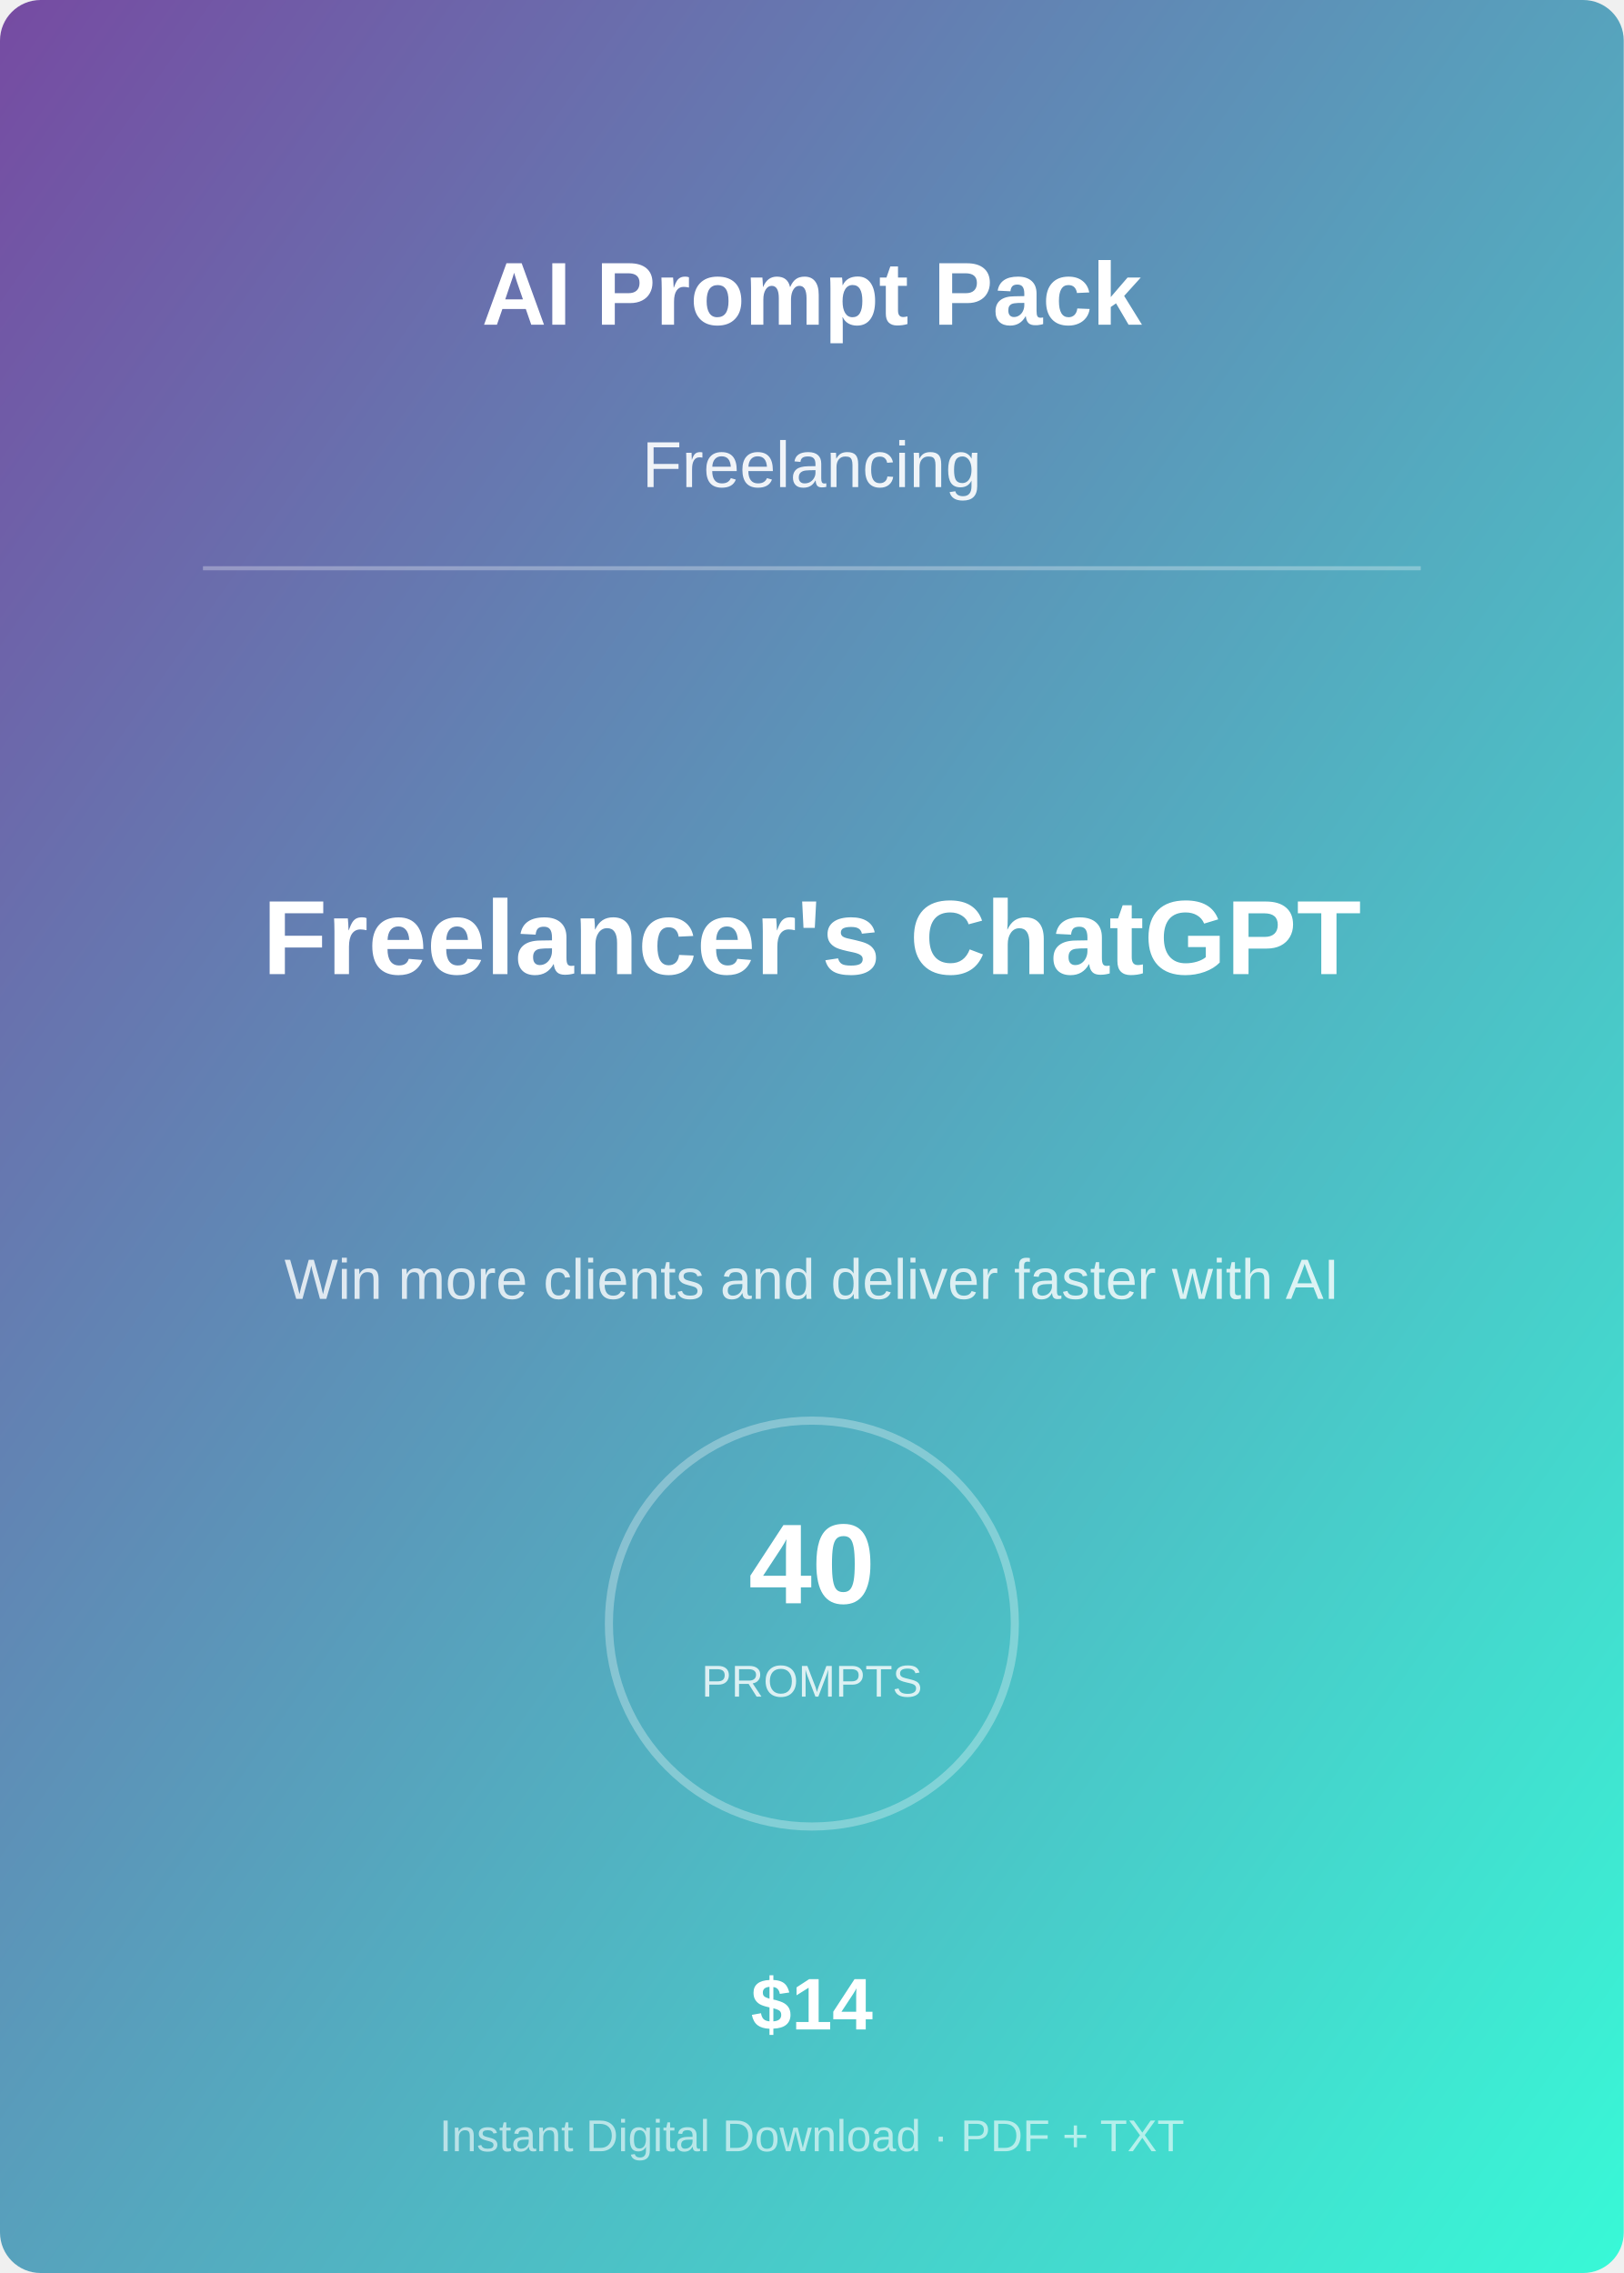
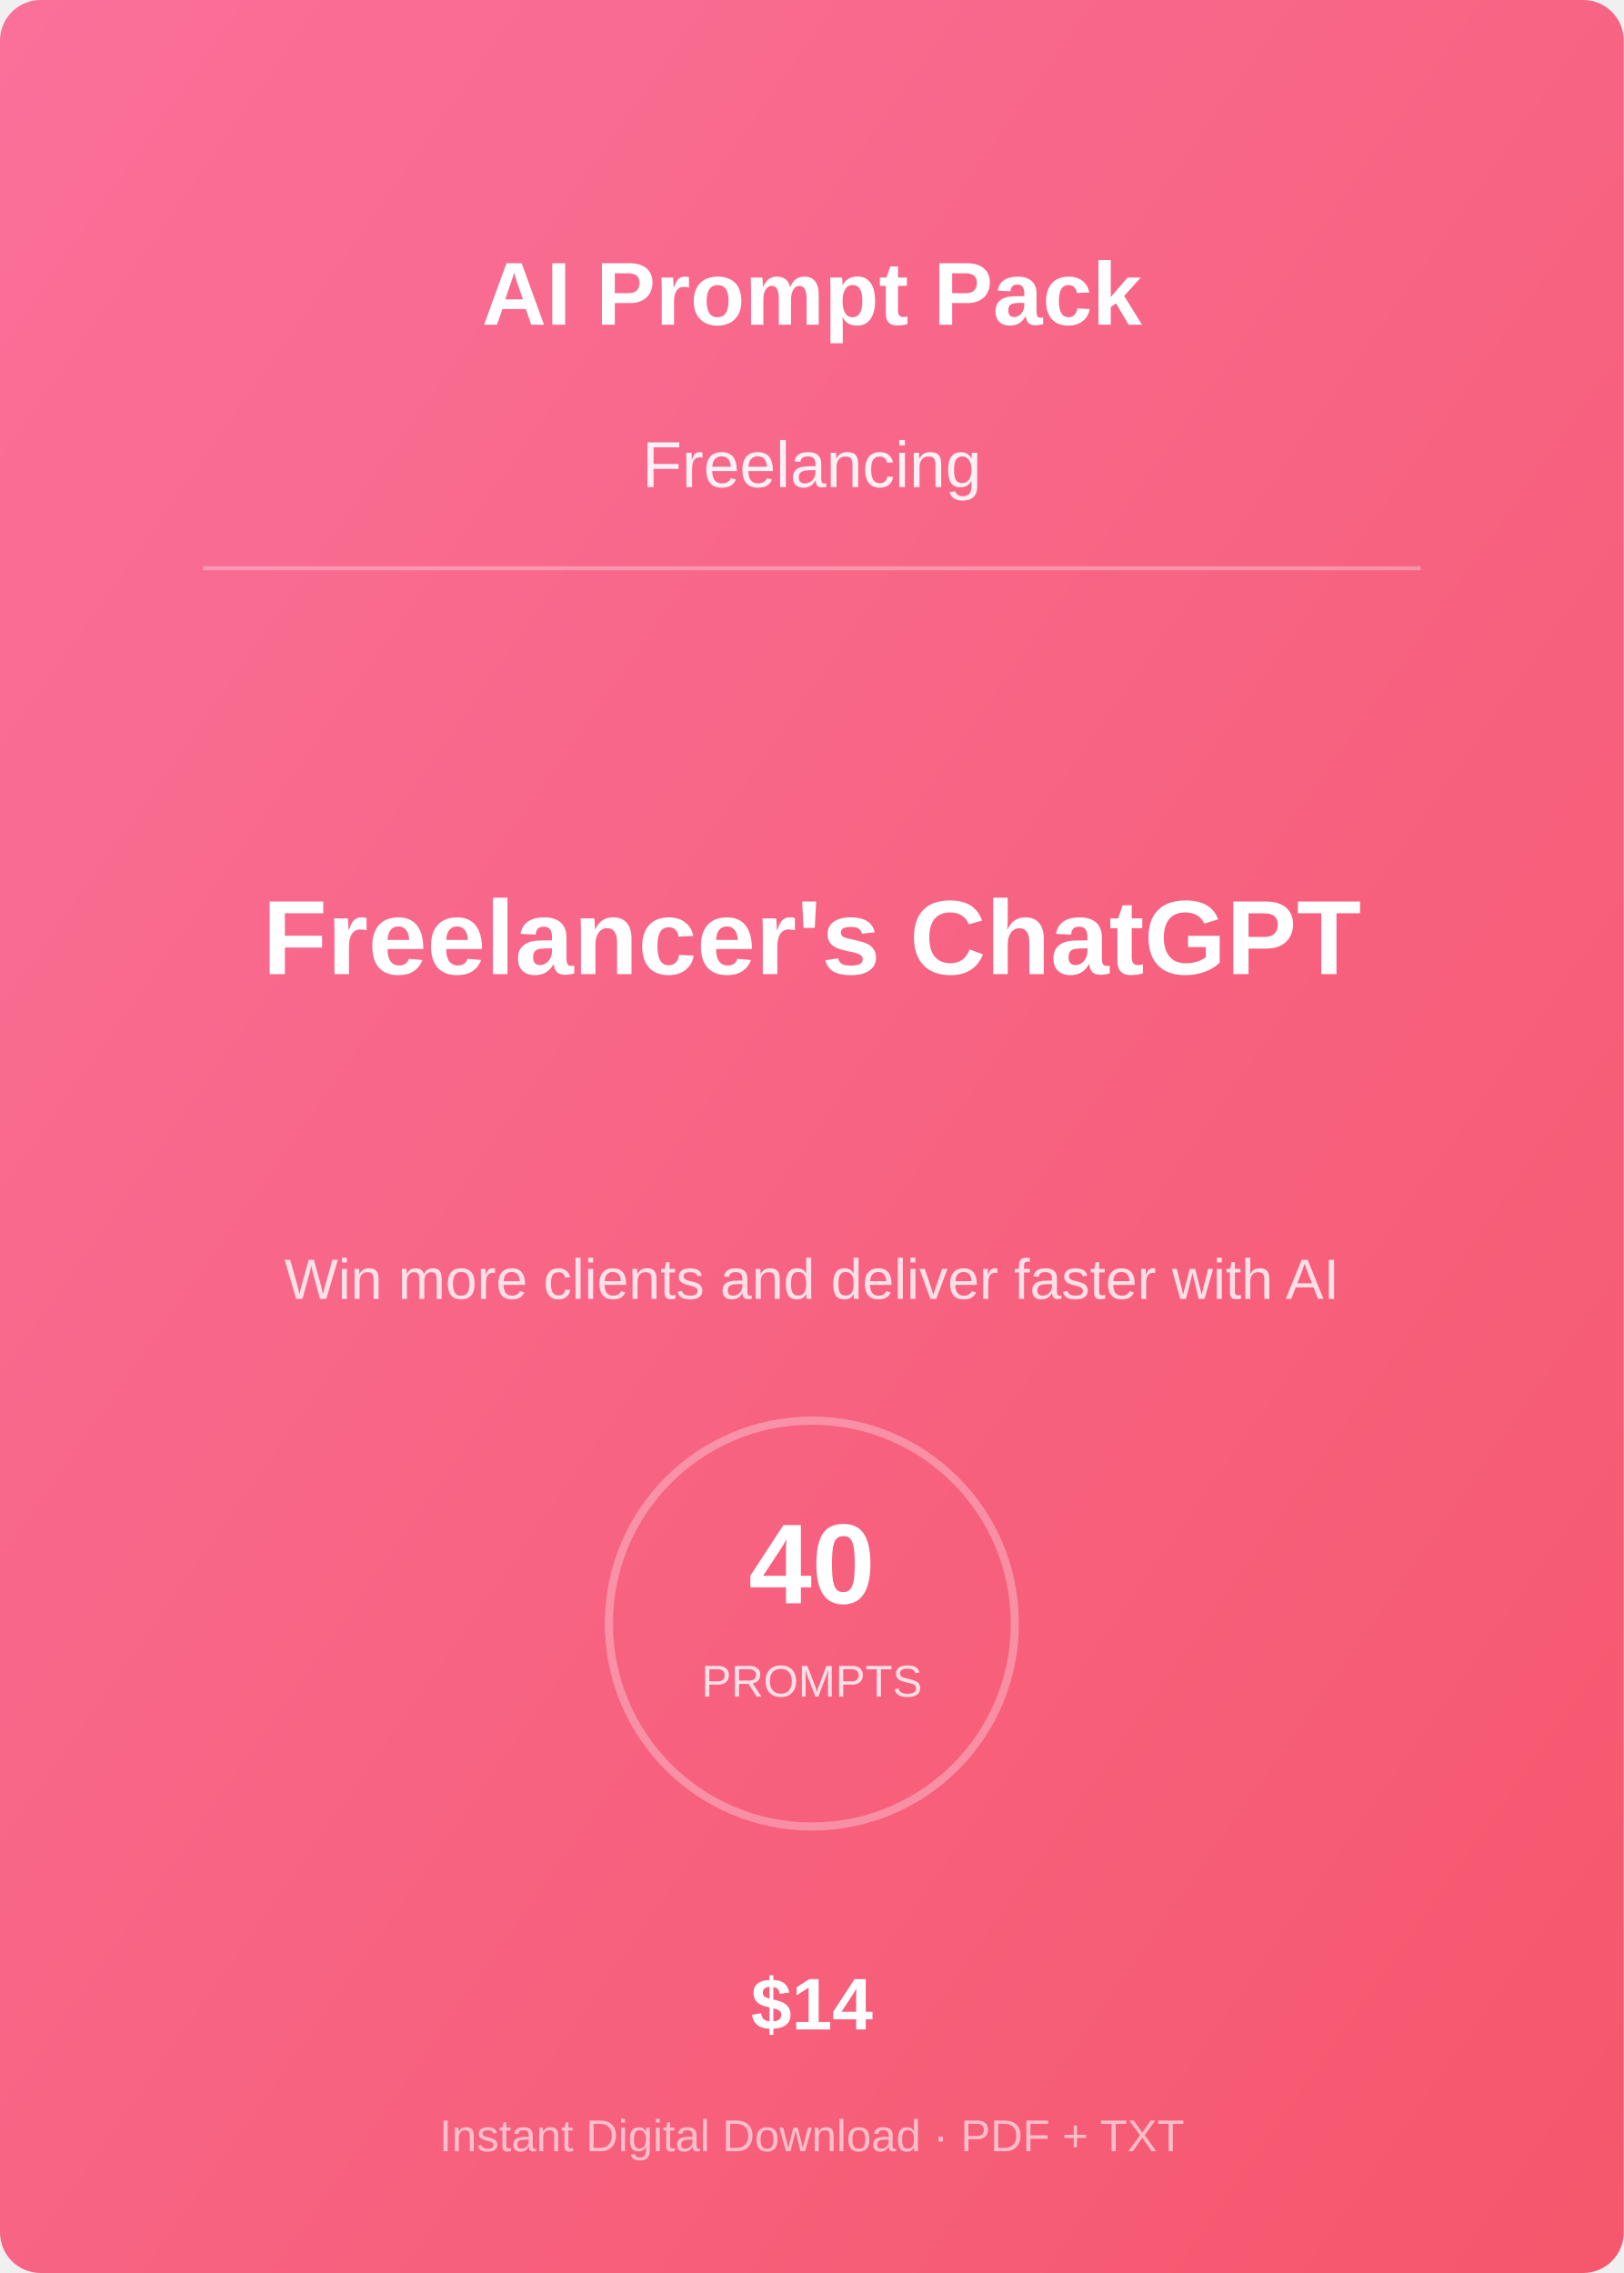
<svg xmlns="http://www.w3.org/2000/svg" viewBox="0 0 400 560">
  <defs>
    <linearGradient id="bg" x1="0%" y1="0%" x2="100%" y2="100%">
-       <stop offset="0%" style="stop-color:#764ba2" />
-       <stop offset="100%" style="stop-color:#38f9d7" />
+       <stop offset="0%" style="stop-color:#fa709a" />
+       <stop offset="100%" style="stop-color:#f5576c" />
    </linearGradient>
  </defs>
  <rect width="400" height="560" fill="url(#bg)" rx="10" />
  <text x="200" y="80" text-anchor="middle" font-family="Arial,sans-serif" font-size="22" font-weight="bold" fill="#fff">AI Prompt Pack</text>
  <text x="200" y="120" text-anchor="middle" font-family="Arial,sans-serif" font-size="16" fill="#fff" opacity="0.9">Freelancing</text>
  <line x1="50" y1="140" x2="350" y2="140" stroke="#fff" stroke-width="1" opacity="0.3" />
  <text x="200" y="240" text-anchor="middle" font-family="Arial,sans-serif" font-size="26" font-weight="bold" fill="#fff">Freelancer's ChatGPT</text>
  <text x="200" y="320" text-anchor="middle" font-family="Arial,sans-serif" font-size="14" fill="#fff" opacity="0.8">Win more clients and deliver faster with AI</text>
  <circle cx="200" cy="400" r="50" fill="none" stroke="#fff" stroke-width="2" opacity="0.3" />
  <text x="200" y="395" text-anchor="middle" font-family="Arial,sans-serif" font-size="28" font-weight="bold" fill="#fff">40</text>
  <text x="200" y="418" text-anchor="middle" font-family="Arial,sans-serif" font-size="11" fill="#fff" opacity="0.8">PROMPTS</text>
  <text x="200" y="500" text-anchor="middle" font-family="Arial,sans-serif" font-size="18" font-weight="bold" fill="#fff">$14</text>
  <text x="200" y="530" text-anchor="middle" font-family="Arial,sans-serif" font-size="11" fill="#fff" opacity="0.6">Instant Digital Download · PDF + TXT</text>
</svg>
